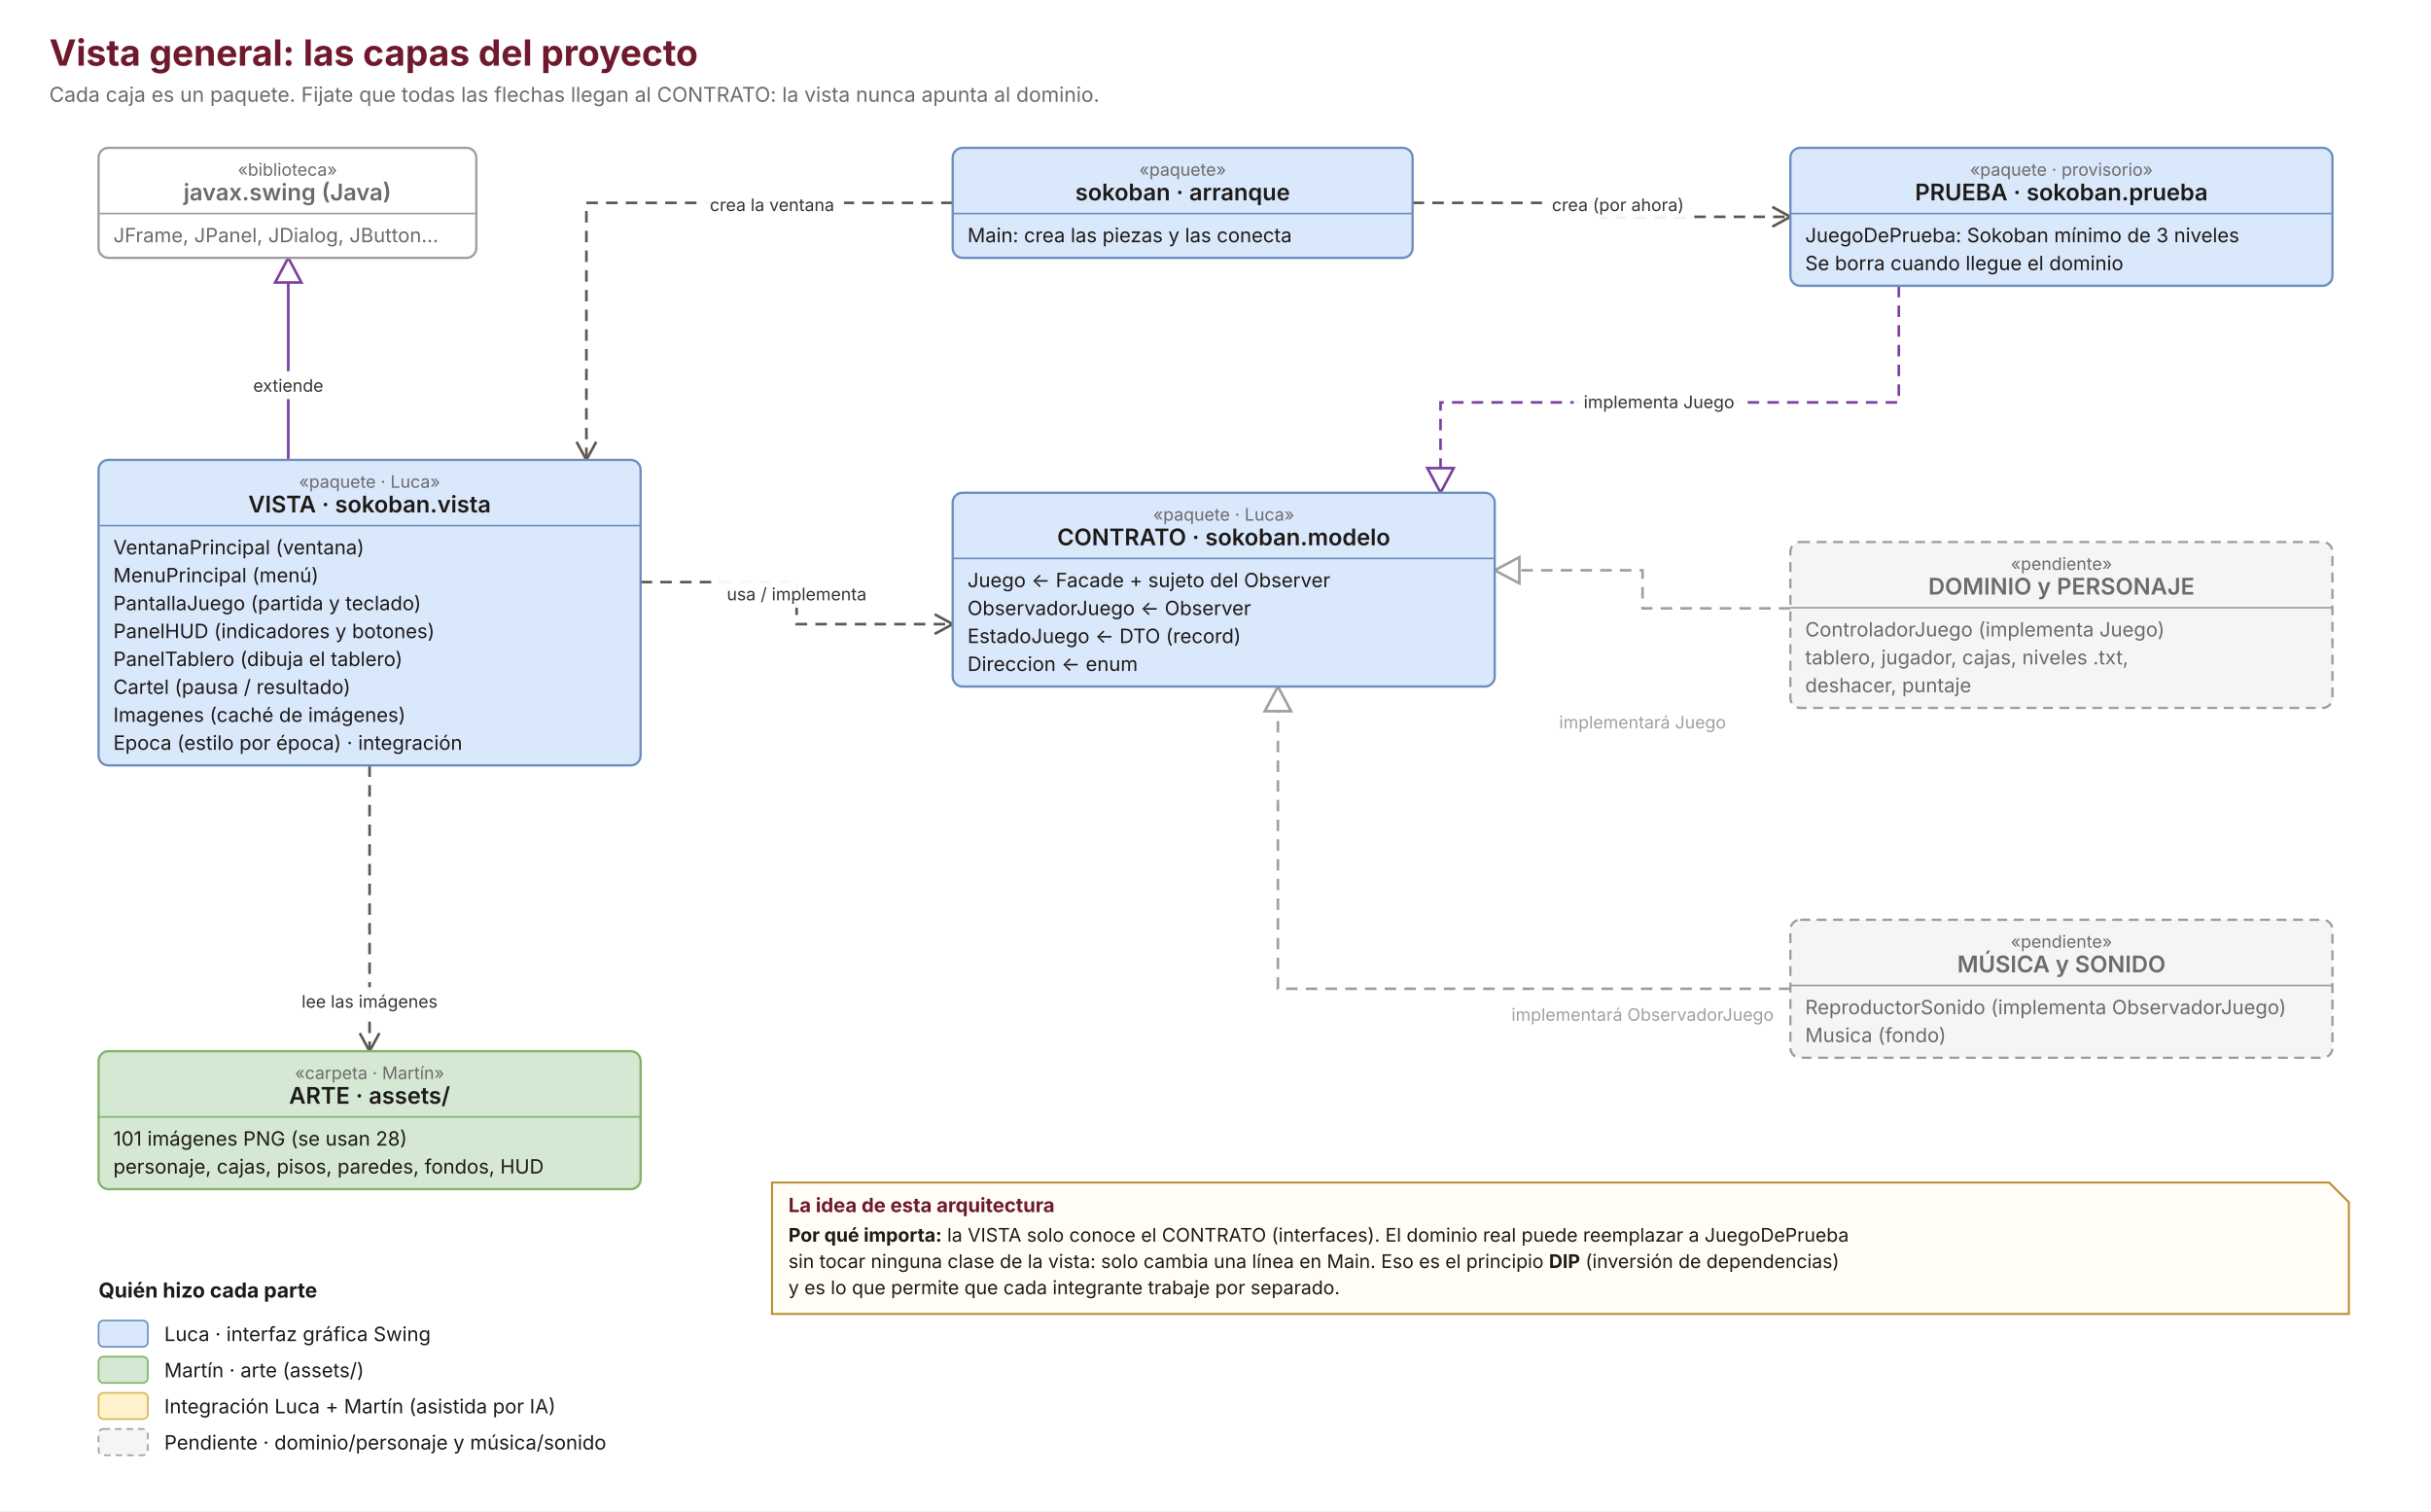
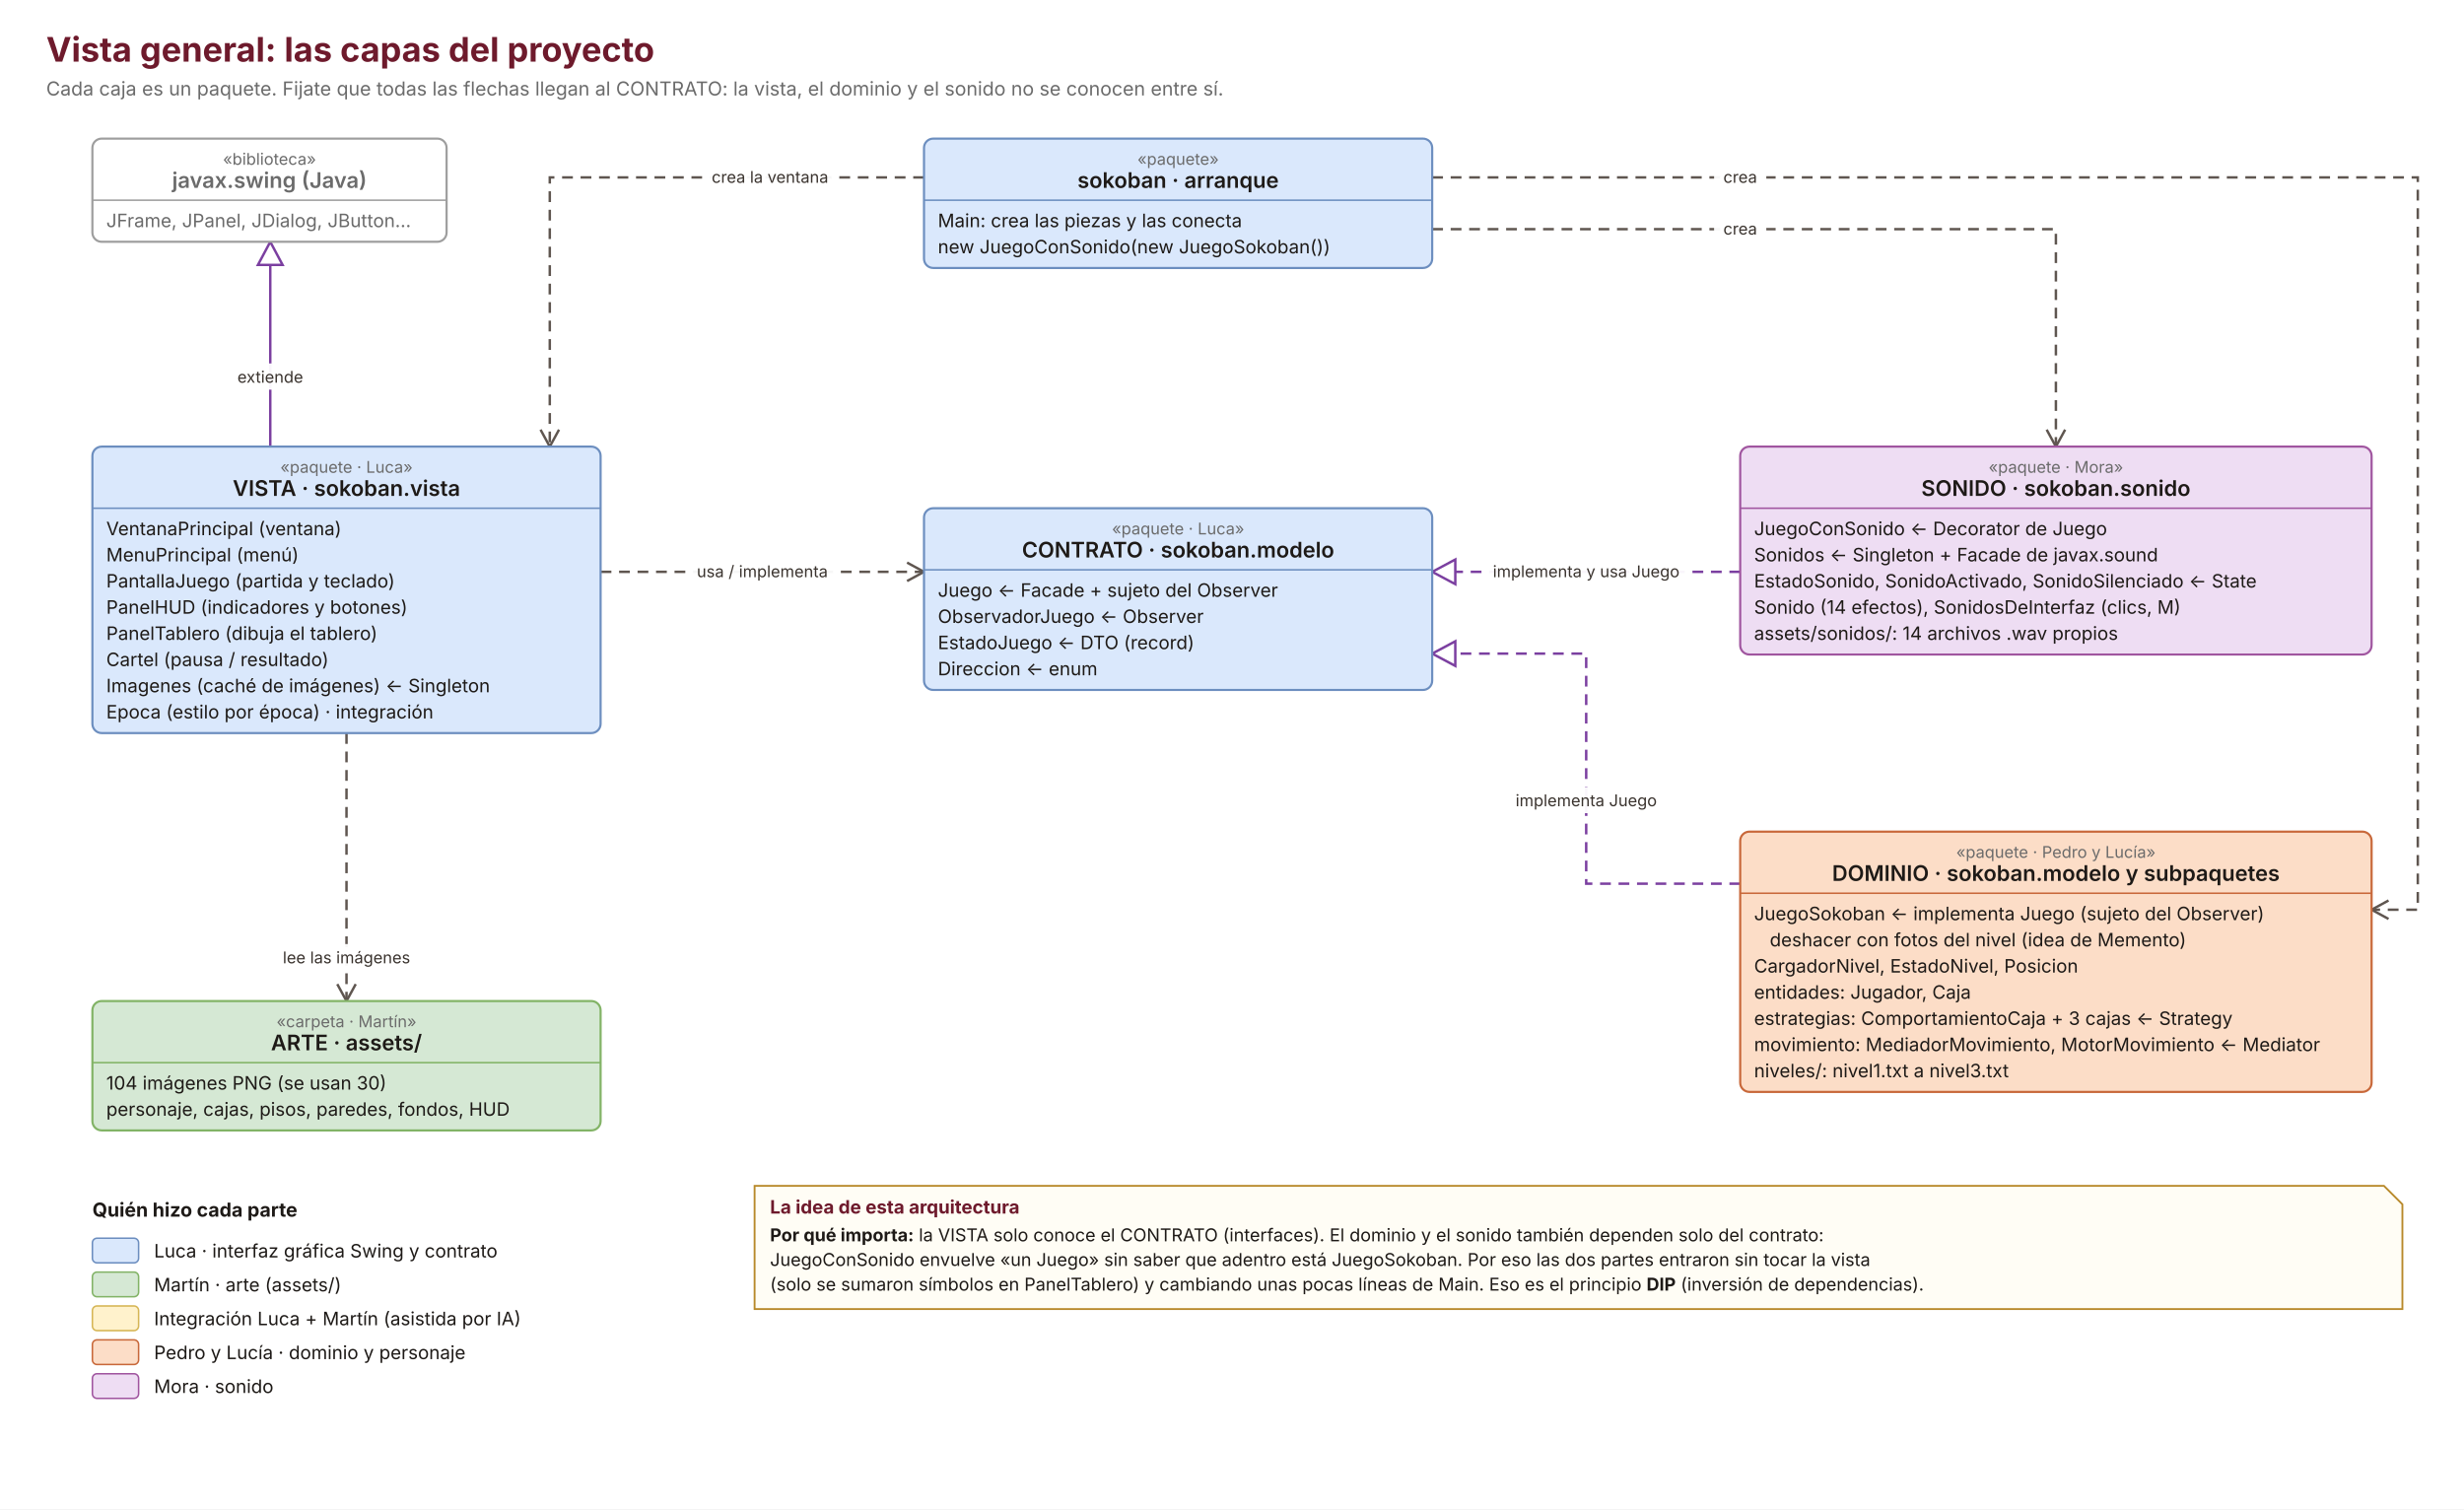
- <svg xmlns="http://www.w3.org/2000/svg" viewBox="0 0 1480 920" width="1480" height="920" font-family="Inter, Arial, sans-serif">
+ <svg xmlns="http://www.w3.org/2000/svg" viewBox="0 0 1600 980" width="1600" height="980" font-family="Inter, Arial, sans-serif">
  <style>text{white-space:pre}</style>
-   <rect width="1480" height="920" fill="#FFFFFF" />
+   <rect width="1600" height="980" fill="#FFFFFF" />
  <text x="30" y="40" font-size="22" font-weight="700" fill="#6E1A2C">Vista general: las capas del proyecto</text>
-   <text x="30" y="62" font-size="12.5" fill="#6B6B6B">Cada caja es un paquete. Fijate que todas las flechas llegan al CONTRATO: la vista nunca apunta al dominio.</text>
-   <path d="M 580.0 123.5 L 357.0 123.5 L 357.0 280.0" fill="none" stroke="#5F5650" stroke-width="1.6" stroke-dasharray="7 5" />
-   <polyline points="363.0,269.0 357.0,280.0 351.0,269.0" fill="none" stroke="#5F5650" stroke-width="1.6" />
-   <rect x="426.125" y="116" width="87.75" height="17" rx="4" fill="#FFFFFF" fill-opacity="0.95" />
-   <text x="470" y="128.5" font-size="10.5" text-anchor="middle" fill="#3A332E">crea la ventana</text>
-   <path d="M 860.0 123.5 L 975.0 123.5 L 975.0 132.0 L 1090.0 132.0" fill="none" stroke="#5F5650" stroke-width="1.6" stroke-dasharray="7 5" />
-   <polyline points="1079.0,126.0 1090.0,132.0 1079.0,138.0" fill="none" stroke="#5F5650" stroke-width="1.6" />
-   <rect x="938.812" y="116" width="92.375" height="17" rx="4" fill="#FFFFFF" fill-opacity="0.95" />
-   <text x="985" y="128.5" font-size="10.5" text-anchor="middle" fill="#3A332E">crea (por ahora)</text>
-   <path d="M 175.5 280.0 L 175.5 157.0" fill="none" stroke="#7B3FA0" stroke-width="1.6" />
+   <text x="30" y="62" font-size="12.5" fill="#6B6B6B">Cada caja es un paquete. Fijate que todas las flechas llegan al CONTRATO: la vista, el dominio y el sonido no se conocen entre sí.</text>
+   <path d="M 600.0 115.2 L 357.0 115.2 L 357.0 290.0" fill="none" stroke="#5F5650" stroke-width="1.6" stroke-dasharray="7 5" />
+   <polyline points="363.0,279.0 357.0,290.0 351.0,279.0" fill="none" stroke="#5F5650" stroke-width="1.6" />
+   <rect x="456.125" y="106.2" width="87.75" height="17" rx="4" fill="#FFFFFF" fill-opacity="0.95" />
+   <text x="500" y="118.7" font-size="10.5" text-anchor="middle" fill="#3A332E">crea la ventana</text>
+   <path d="M 930.0 148.8 L 1335.0 148.8 L 1335.0 290.0" fill="none" stroke="#5F5650" stroke-width="1.6" stroke-dasharray="7 5" />
+   <polyline points="1341.0,279.0 1335.0,290.0 1329.0,279.0" fill="none" stroke="#5F5650" stroke-width="1.6" />
+   <rect x="1113.047" y="139.8" width="33.906" height="17" rx="4" fill="#FFFFFF" fill-opacity="0.95" />
+   <text x="1130" y="152.3" font-size="10.5" text-anchor="middle" fill="#3A332E">crea</text>
+   <path d="M 930.0 115.2 L 1570.0 115.2 L 1570.0 590.7 L 1540.0 590.7" fill="none" stroke="#5F5650" stroke-width="1.6" stroke-dasharray="7 5" />
+   <polyline points="1551.0,596.7 1540.0,590.7 1551.0,584.7" fill="none" stroke="#5F5650" stroke-width="1.6" />
+   <rect x="1113.047" y="106.2" width="33.906" height="17" rx="4" fill="#FFFFFF" fill-opacity="0.95" />
+   <text x="1130" y="118.7" font-size="10.5" text-anchor="middle" fill="#3A332E">crea</text>
+   <path d="M 175.5 290.0 L 175.5 157.0" fill="none" stroke="#7B3FA0" stroke-width="1.6" />
  <polygon points="175.5,157.0 167.5,172.0 183.5,172.0" fill="#FFFFFF" stroke="#7B3FA0" stroke-width="1.6" />
-   <rect x="148.156" y="226" width="54.688" height="17" rx="4" fill="#FFFFFF" fill-opacity="0.95" />
-   <text x="175.5" y="238.5" font-size="10.5" text-anchor="middle" fill="#3A332E">extiende</text>
-   <path d="M 390.0 354.4 L 485.0 354.4 L 485.0 380.0 L 580.0 380.0" fill="none" stroke="#5F5650" stroke-width="1.6" stroke-dasharray="7 5" />
-   <polyline points="569.0,374.0 580.0,380.0 569.0,386.0" fill="none" stroke="#5F5650" stroke-width="1.6" />
-   <rect x="436.461" y="353" width="97.078" height="17" rx="4" fill="#FFFFFF" fill-opacity="0.95" />
-   <text x="485" y="365.5" font-size="10.5" text-anchor="middle" fill="#3A332E">usa / implementa</text>
-   <path d="M 1156.0 174.0 L 1156.0 245.0 L 877.0 245.0 L 877.0 300.0" fill="none" stroke="#7B3FA0" stroke-width="1.6" stroke-dasharray="7 5" />
-   <polygon points="877.0,300.0 885.0,285.0 869.0,285.0" fill="#FFFFFF" stroke="#7B3FA0" stroke-width="1.6" />
-   <rect x="958.117" y="236" width="103.766" height="17" rx="4" fill="#FFFFFF" fill-opacity="0.95" />
-   <text x="1010" y="248.5" font-size="10.5" text-anchor="middle" fill="#3A332E">implementa Juego</text>
-   <path d="M 1090.0 370.4 L 1000.0 370.4 L 1000.0 347.2 L 910.0 347.2" fill="none" stroke="#A0A0A0" stroke-width="1.6" stroke-dasharray="7 5" />
-   <polygon points="910.0,347.2 925.0,355.2 925.0,339.2" fill="#FFFFFF" stroke="#A0A0A0" stroke-width="1.6" />
-   <rect x="943.195" y="431" width="113.609" height="17" rx="4" fill="#FFFFFF" fill-opacity="0.95" />
-   <text x="1000" y="443.5" font-size="10.5" text-anchor="middle" fill="#A0A0A0">implementará Juego</text>
-   <path d="M 1090.0 602.0 L 778.0 602.0 L 778.0 418.0" fill="none" stroke="#A0A0A0" stroke-width="1.6" stroke-dasharray="7 5" />
-   <polygon points="778.0,418.0 770.0,433.0 786.0,433.0" fill="#FFFFFF" stroke="#A0A0A0" stroke-width="1.6" />
-   <rect x="914.156" y="609" width="171.688" height="17" rx="4" fill="#FFFFFF" fill-opacity="0.95" />
-   <text x="1000" y="621.5" font-size="10.5" text-anchor="middle" fill="#A0A0A0">implementará ObservadorJuego</text>
-   <path d="M 225.0 466.0 L 225.0 640.0" fill="none" stroke="#5F5650" stroke-width="1.6" stroke-dasharray="7 5" />
-   <polyline points="231.0,629.0 225.0,640.0 219.0,629.0" fill="none" stroke="#5F5650" stroke-width="1.6" />
-   <rect x="177.617" y="601" width="94.766" height="17" rx="4" fill="#FFFFFF" fill-opacity="0.95" />
-   <text x="225" y="613.5" font-size="10.5" text-anchor="middle" fill="#3A332E">lee las imágenes</text>
+   <rect x="148.156" y="236" width="54.688" height="17" rx="4" fill="#FFFFFF" fill-opacity="0.95" />
+   <text x="175.5" y="248.5" font-size="10.5" text-anchor="middle" fill="#3A332E">extiende</text>
+   <path d="M 390.0 371.3 L 600.0 371.3" fill="none" stroke="#5F5650" stroke-width="1.6" stroke-dasharray="7 5" />
+   <polyline points="589.0,365.3 600.0,371.3 589.0,377.3" fill="none" stroke="#5F5650" stroke-width="1.6" />
+   <rect x="446.461" y="362.3" width="97.078" height="17" rx="4" fill="#FFFFFF" fill-opacity="0.95" />
+   <text x="495" y="374.8" font-size="10.5" text-anchor="middle" fill="#3A332E">usa / implementa</text>
+   <path d="M 1130.0 371.3 L 930.0 371.3" fill="none" stroke="#7B3FA0" stroke-width="1.6" stroke-dasharray="7 5" />
+   <polygon points="930.0,371.3 945.0,379.3 945.0,363.3" fill="#FFFFFF" stroke="#7B3FA0" stroke-width="1.6" />
+   <rect x="963.391" y="362.3" width="133.219" height="17" rx="4" fill="#FFFFFF" fill-opacity="0.95" />
+   <text x="1030" y="374.8" font-size="10.5" text-anchor="middle" fill="#3A332E">implementa y usa Juego</text>
+   <path d="M 1130.0 573.8 L 1030.0 573.8 L 1030.0 424.4 L 930.0 424.4" fill="none" stroke="#7B3FA0" stroke-width="1.6" stroke-dasharray="7 5" />
+   <polygon points="930.0,424.4 945.0,432.4 945.0,416.4" fill="#FFFFFF" stroke="#7B3FA0" stroke-width="1.6" />
+   <rect x="978.117" y="511" width="103.766" height="17" rx="4" fill="#FFFFFF" fill-opacity="0.95" />
+   <text x="1030" y="523.5" font-size="10.5" text-anchor="middle" fill="#3A332E">implementa Juego</text>
+   <path d="M 225.0 476.0 L 225.0 650.0" fill="none" stroke="#5F5650" stroke-width="1.6" stroke-dasharray="7 5" />
+   <polyline points="231.0,639.0 225.0,650.0 219.0,639.0" fill="none" stroke="#5F5650" stroke-width="1.6" />
+   <rect x="177.617" y="613" width="94.766" height="17" rx="4" fill="#FFFFFF" fill-opacity="0.95" />
+   <text x="225" y="625.5" font-size="10.5" text-anchor="middle" fill="#3A332E">lee las imágenes</text>
  <g class="caja" id="Main">
-     <rect x="580" y="90" width="280" height="67" rx="6" fill="#DAE8FC" stroke="#6C8EBF" stroke-width="1.4" />
-     <text x="720.0" y="107" text-anchor="middle" font-size="10.5" fill="#6B6B6B">«paquete»</text>
-     <text x="720.0" y="122" text-anchor="middle" font-size="14" font-weight="600" fill="#1E1A17">sokoban · arranque</text>
-     <line x1="580" y1="130" x2="860" y2="130" stroke="#6C8EBF" stroke-width="1" />
-     <text x="589.0" y="147.5" font-size="12" fill="#1E1A17">Main: crea las piezas y las conecta</text>
+     <rect x="600" y="90" width="330" height="84" rx="6" fill="#DAE8FC" stroke="#6C8EBF" stroke-width="1.4" />
+     <text x="765.0" y="107" text-anchor="middle" font-size="10.5" fill="#6B6B6B">«paquete»</text>
+     <text x="765.0" y="122" text-anchor="middle" font-size="14" font-weight="600" fill="#1E1A17">sokoban · arranque</text>
+     <line x1="600" y1="130" x2="930" y2="130" stroke="#6C8EBF" stroke-width="1" />
+     <text x="609.0" y="147.5" font-size="12" fill="#1E1A17">Main: crea las piezas y las conecta</text>
+     <text x="609.0" y="164.5" font-size="12" fill="#1E1A17">new JuegoConSonido(new JuegoSokoban())</text>
  </g>
  <g class="caja" id="Swing">
    <rect x="60" y="90" width="230" height="67" rx="6" fill="#FFFFFF" stroke="#9E9E9E" stroke-width="1.4" />
    <text x="175.0" y="107" text-anchor="middle" font-size="10.5" fill="#6B6B6B">«biblioteca»</text>
    <text x="175.0" y="122" text-anchor="middle" font-size="14" font-weight="600" fill="#6B6B6B">javax.swing (Java)</text>
    <line x1="60" y1="130" x2="290" y2="130" stroke="#9E9E9E" stroke-width="1" />
    <text x="69.0" y="147.5" font-size="12" fill="#6B6B6B">JFrame, JPanel, JDialog, JButton…</text>
  </g>
  <g class="caja" id="Vista">
-     <rect x="60" y="280" width="330" height="186" rx="6" fill="#DAE8FC" stroke="#6C8EBF" stroke-width="1.4" />
-     <text x="225.0" y="297" text-anchor="middle" font-size="10.5" fill="#6B6B6B">«paquete · Luca»</text>
-     <text x="225.0" y="312" text-anchor="middle" font-size="14" font-weight="600" fill="#1E1A17">VISTA · sokoban.vista</text>
-     <line x1="60" y1="320" x2="390" y2="320" stroke="#6C8EBF" stroke-width="1" />
-     <text x="69.0" y="337.5" font-size="12" fill="#1E1A17">VentanaPrincipal (ventana)</text>
-     <text x="69.0" y="354.5" font-size="12" fill="#1E1A17">MenuPrincipal (menú)</text>
-     <text x="69.0" y="371.5" font-size="12" fill="#1E1A17">PantallaJuego (partida y teclado)</text>
-     <text x="69.0" y="388.5" font-size="12" fill="#1E1A17">PanelHUD (indicadores y botones)</text>
-     <text x="69.0" y="405.5" font-size="12" fill="#1E1A17">PanelTablero (dibuja el tablero)</text>
-     <text x="69.0" y="422.5" font-size="12" fill="#1E1A17">Cartel (pausa / resultado)</text>
-     <text x="69.0" y="439.5" font-size="12" fill="#1E1A17">Imagenes (caché de imágenes)</text>
-     <text x="69.0" y="456.5" font-size="12" fill="#1E1A17">Epoca (estilo por época) · integración</text>
+     <rect x="60" y="290" width="330" height="186" rx="6" fill="#DAE8FC" stroke="#6C8EBF" stroke-width="1.4" />
+     <text x="225.0" y="307" text-anchor="middle" font-size="10.5" fill="#6B6B6B">«paquete · Luca»</text>
+     <text x="225.0" y="322" text-anchor="middle" font-size="14" font-weight="600" fill="#1E1A17">VISTA · sokoban.vista</text>
+     <line x1="60" y1="330" x2="390" y2="330" stroke="#6C8EBF" stroke-width="1" />
+     <text x="69.0" y="347.5" font-size="12" fill="#1E1A17">VentanaPrincipal (ventana)</text>
+     <text x="69.0" y="364.5" font-size="12" fill="#1E1A17">MenuPrincipal (menú)</text>
+     <text x="69.0" y="381.5" font-size="12" fill="#1E1A17">PantallaJuego (partida y teclado)</text>
+     <text x="69.0" y="398.5" font-size="12" fill="#1E1A17">PanelHUD (indicadores y botones)</text>
+     <text x="69.0" y="415.5" font-size="12" fill="#1E1A17">PanelTablero (dibuja el tablero)</text>
+     <text x="69.0" y="432.5" font-size="12" fill="#1E1A17">Cartel (pausa / resultado)</text>
+     <text x="69.0" y="449.5" font-size="12" fill="#1E1A17">Imagenes (caché de imágenes)  ← Singleton</text>
+     <text x="69.0" y="466.5" font-size="12" fill="#1E1A17">Epoca (estilo por época) · integración</text>
  </g>
  <g class="caja" id="Contrato">
-     <rect x="580" y="300" width="330" height="118" rx="6" fill="#DAE8FC" stroke="#6C8EBF" stroke-width="1.4" />
-     <text x="745.0" y="317" text-anchor="middle" font-size="10.5" fill="#6B6B6B">«paquete · Luca»</text>
-     <text x="745.0" y="332" text-anchor="middle" font-size="14" font-weight="600" fill="#1E1A17">CONTRATO · sokoban.modelo</text>
-     <line x1="580" y1="340" x2="910" y2="340" stroke="#6C8EBF" stroke-width="1" />
-     <text x="589.0" y="357.5" font-size="12" fill="#1E1A17">Juego  ← Facade + sujeto del Observer</text>
-     <text x="589.0" y="374.5" font-size="12" fill="#1E1A17">ObservadorJuego  ← Observer</text>
-     <text x="589.0" y="391.5" font-size="12" fill="#1E1A17">EstadoJuego  ← DTO (record)</text>
-     <text x="589.0" y="408.5" font-size="12" fill="#1E1A17">Direccion  ← enum</text>
+     <rect x="600" y="330" width="330" height="118" rx="6" fill="#DAE8FC" stroke="#6C8EBF" stroke-width="1.4" />
+     <text x="765.0" y="347" text-anchor="middle" font-size="10.5" fill="#6B6B6B">«paquete · Luca»</text>
+     <text x="765.0" y="362" text-anchor="middle" font-size="14" font-weight="600" fill="#1E1A17">CONTRATO · sokoban.modelo</text>
+     <line x1="600" y1="370" x2="930" y2="370" stroke="#6C8EBF" stroke-width="1" />
+     <text x="609.0" y="387.5" font-size="12" fill="#1E1A17">Juego  ← Facade + sujeto del Observer</text>
+     <text x="609.0" y="404.5" font-size="12" fill="#1E1A17">ObservadorJuego  ← Observer</text>
+     <text x="609.0" y="421.5" font-size="12" fill="#1E1A17">EstadoJuego  ← DTO (record)</text>
+     <text x="609.0" y="438.5" font-size="12" fill="#1E1A17">Direccion  ← enum</text>
  </g>
-   <g class="caja" id="Prueba">
-     <rect x="1090" y="90" width="330" height="84" rx="6" fill="#DAE8FC" stroke="#6C8EBF" stroke-width="1.4" />
-     <text x="1255.0" y="107" text-anchor="middle" font-size="10.5" fill="#6B6B6B">«paquete · provisorio»</text>
-     <text x="1255.0" y="122" text-anchor="middle" font-size="14" font-weight="600" fill="#1E1A17">PRUEBA · sokoban.prueba</text>
-     <line x1="1090" y1="130" x2="1420" y2="130" stroke="#6C8EBF" stroke-width="1" />
-     <text x="1099.0" y="147.5" font-size="12" fill="#1E1A17">JuegoDePrueba: Sokoban mínimo de 3 niveles</text>
-     <text x="1099.0" y="164.5" font-size="12" fill="#1E1A17">Se borra cuando llegue el dominio</text>
+   <g class="caja" id="Sonido">
+     <rect x="1130" y="290" width="410" height="135" rx="6" fill="#EEDDF3" stroke="#A0559F" stroke-width="1.4" />
+     <text x="1335.0" y="307" text-anchor="middle" font-size="10.5" fill="#6B6B6B">«paquete · Mora»</text>
+     <text x="1335.0" y="322" text-anchor="middle" font-size="14" font-weight="600" fill="#1E1A17">SONIDO · sokoban.sonido</text>
+     <line x1="1130" y1="330" x2="1540" y2="330" stroke="#A0559F" stroke-width="1" />
+     <text x="1139.0" y="347.5" font-size="12" fill="#1E1A17">JuegoConSonido  ← Decorator de Juego</text>
+     <text x="1139.0" y="364.5" font-size="12" fill="#1E1A17">Sonidos  ← Singleton + Facade de javax.sound</text>
+     <text x="1139.0" y="381.5" font-size="12" fill="#1E1A17">EstadoSonido, SonidoActivado, SonidoSilenciado  ← State</text>
+     <text x="1139.0" y="398.5" font-size="12" fill="#1E1A17">Sonido (14 efectos), SonidosDeInterfaz (clics, M)</text>
+     <text x="1139.0" y="415.5" font-size="12" fill="#1E1A17">assets/sonidos/: 14 archivos .wav propios</text>
  </g>
  <g class="caja" id="Dominio">
-     <rect x="1090" y="330" width="330" height="101" rx="6" fill="#F5F5F5" stroke="#9E9E9E" stroke-width="1.4" stroke-dasharray="6 4" />
-     <text x="1255.0" y="347" text-anchor="middle" font-size="10.5" fill="#6B6B6B">«pendiente»</text>
-     <text x="1255.0" y="362" text-anchor="middle" font-size="14" font-weight="600" fill="#6B6B6B">DOMINIO y PERSONAJE</text>
-     <line x1="1090" y1="370" x2="1420" y2="370" stroke="#9E9E9E" stroke-width="1" />
-     <text x="1099.0" y="387.5" font-size="12" fill="#6B6B6B">ControladorJuego (implementa Juego)</text>
-     <text x="1099.0" y="404.5" font-size="12" fill="#6B6B6B">tablero, jugador, cajas, niveles .txt,</text>
-     <text x="1099.0" y="421.5" font-size="12" fill="#6B6B6B">deshacer, puntaje</text>
-   </g>
-   <g class="caja" id="Sonido">
-     <rect x="1090" y="560" width="330" height="84" rx="6" fill="#F5F5F5" stroke="#9E9E9E" stroke-width="1.4" stroke-dasharray="6 4" />
-     <text x="1255.0" y="577" text-anchor="middle" font-size="10.5" fill="#6B6B6B">«pendiente»</text>
-     <text x="1255.0" y="592" text-anchor="middle" font-size="14" font-weight="600" fill="#6B6B6B">MÚSICA y SONIDO</text>
-     <line x1="1090" y1="600" x2="1420" y2="600" stroke="#9E9E9E" stroke-width="1" />
-     <text x="1099.0" y="617.5" font-size="12" fill="#6B6B6B">ReproductorSonido (implementa ObservadorJuego)</text>
-     <text x="1099.0" y="634.5" font-size="12" fill="#6B6B6B">Musica (fondo)</text>
+     <rect x="1130" y="540" width="410" height="169" rx="6" fill="#FCDDC7" stroke="#C8683A" stroke-width="1.4" />
+     <text x="1335.0" y="557" text-anchor="middle" font-size="10.5" fill="#6B6B6B">«paquete · Pedro y Lucía»</text>
+     <text x="1335.0" y="572" text-anchor="middle" font-size="14" font-weight="600" fill="#1E1A17">DOMINIO · sokoban.modelo y subpaquetes</text>
+     <line x1="1130" y1="580" x2="1540" y2="580" stroke="#C8683A" stroke-width="1" />
+     <text x="1139.0" y="597.5" font-size="12" fill="#1E1A17">JuegoSokoban  ← implementa Juego (sujeto del Observer)</text>
+     <text x="1149.2" y="614.5" font-size="12" fill="#1E1A17">deshacer con fotos del nivel (idea de Memento)</text>
+     <text x="1139.0" y="631.5" font-size="12" fill="#1E1A17">CargadorNivel, EstadoNivel, Posicion</text>
+     <text x="1139.0" y="648.5" font-size="12" fill="#1E1A17">entidades: Jugador, Caja</text>
+     <text x="1139.0" y="665.5" font-size="12" fill="#1E1A17">estrategias: ComportamientoCaja + 3 cajas  ← Strategy</text>
+     <text x="1139.0" y="682.5" font-size="12" fill="#1E1A17">movimiento: MediadorMovimiento, MotorMovimiento  ← Mediator</text>
+     <text x="1139.0" y="699.5" font-size="12" fill="#1E1A17">niveles/: nivel1.txt a nivel3.txt</text>
  </g>
  <g class="caja" id="Arte">
-     <rect x="60" y="640" width="330" height="84" rx="6" fill="#D5E8D4" stroke="#82B366" stroke-width="1.4" />
-     <text x="225.0" y="657" text-anchor="middle" font-size="10.5" fill="#6B6B6B">«carpeta · Martín»</text>
-     <text x="225.0" y="672" text-anchor="middle" font-size="14" font-weight="600" fill="#1E1A17">ARTE · assets/</text>
-     <line x1="60" y1="680" x2="390" y2="680" stroke="#82B366" stroke-width="1" />
-     <text x="69.0" y="697.5" font-size="12" fill="#1E1A17">101 imágenes PNG (se usan 28)</text>
-     <text x="69.0" y="714.5" font-size="12" fill="#1E1A17">personaje, cajas, pisos, paredes, fondos, HUD</text>
+     <rect x="60" y="650" width="330" height="84" rx="6" fill="#D5E8D4" stroke="#82B366" stroke-width="1.4" />
+     <text x="225.0" y="667" text-anchor="middle" font-size="10.5" fill="#6B6B6B">«carpeta · Martín»</text>
+     <text x="225.0" y="682" text-anchor="middle" font-size="14" font-weight="600" fill="#1E1A17">ARTE · assets/</text>
+     <line x1="60" y1="690" x2="390" y2="690" stroke="#82B366" stroke-width="1" />
+     <text x="69.0" y="707.5" font-size="12" fill="#1E1A17">104 imágenes PNG (se usan 30)</text>
+     <text x="69.0" y="724.5" font-size="12" fill="#1E1A17">personaje, cajas, pisos, paredes, fondos, HUD</text>
  </g>
-   <path d="M 470 720 L 1418 720 L 1430 732 L 1430 800 L 470 800 Z" fill="#FFFDF5" stroke="#B8892A" stroke-width="1.2" />
-   <text x="480" y="738" font-size="12" font-weight="700" fill="#6E1A2C">La idea de esta arquitectura</text>
-   <text x="480" y="756" font-size="11.5" fill="#1E1A17">
-     <tspan font-weight="700">Por qué importa:</tspan> la VISTA solo conoce el CONTRATO (interfaces). El dominio real puede reemplazar a JuegoDePrueba</text>
-   <text x="480" y="772" font-size="11.5" fill="#1E1A17">sin tocar ninguna clase de la vista: solo cambia una línea en Main. Eso es el principio <tspan font-weight="700">DIP</tspan> (inversión de dependencias)</text>
-   <text x="480" y="788" font-size="11.5" fill="#1E1A17">y es lo que permite que cada integrante trabaje por separado.</text>
+   <path d="M 490 770 L 1548 770 L 1560 782 L 1560 850 L 490 850 Z" fill="#FFFDF5" stroke="#B8892A" stroke-width="1.2" />
+   <text x="500" y="788" font-size="12" font-weight="700" fill="#6E1A2C">La idea de esta arquitectura</text>
+   <text x="500" y="806" font-size="11.5" fill="#1E1A17">
+     <tspan font-weight="700">Por qué importa:</tspan> la VISTA solo conoce el CONTRATO (interfaces). El dominio y el sonido también dependen solo del contrato:</text>
+   <text x="500" y="822" font-size="11.5" fill="#1E1A17">JuegoConSonido envuelve «un Juego» sin saber que adentro está JuegoSokoban. Por eso las dos partes entraron sin tocar la vista</text>
+   <text x="500" y="838" font-size="11.5" fill="#1E1A17">(solo se sumaron símbolos en PanelTablero) y cambiando unas pocas líneas de Main. Eso es el principio <tspan font-weight="700">DIP</tspan> (inversión de dependencias).</text>
  <text x="60" y="790" font-size="12.5" font-weight="400" fill="#1E1A17" text-anchor="start">
    <tspan font-weight="700">Quién hizo cada parte</tspan>
  </text>
  <rect x="60" y="804" width="30" height="16" rx="3" fill="#DAE8FC" stroke="#6C8EBF" />
-   <text x="100" y="816.5" font-size="12" font-weight="400" fill="#1E1A17" text-anchor="start">Luca · interfaz gráfica Swing</text>
+   <text x="100" y="816.5" font-size="12" font-weight="400" fill="#1E1A17" text-anchor="start">Luca · interfaz gráfica Swing y contrato</text>
  <rect x="60" y="826" width="30" height="16" rx="3" fill="#D5E8D4" stroke="#82B366" />
  <text x="100" y="838.5" font-size="12" font-weight="400" fill="#1E1A17" text-anchor="start">Martín · arte (assets/)</text>
  <rect x="60" y="848" width="30" height="16" rx="3" fill="#FFF2CC" stroke="#D6B656" />
  <text x="100" y="860.5" font-size="12" font-weight="400" fill="#1E1A17" text-anchor="start">Integración Luca + Martín (asistida por IA)</text>
-   <rect x="60" y="870" width="30" height="16" rx="3" fill="#F5F5F5" stroke="#9E9E9E" stroke-dasharray="4 3" />
-   <text x="100" y="882.5" font-size="12" font-weight="400" fill="#1E1A17" text-anchor="start">Pendiente · dominio/personaje y música/sonido</text>
+   <rect x="60" y="870" width="30" height="16" rx="3" fill="#FCDDC7" stroke="#C8683A" />
+   <text x="100" y="882.5" font-size="12" font-weight="400" fill="#1E1A17" text-anchor="start">Pedro y Lucía · dominio y personaje</text>
+   <rect x="60" y="892" width="30" height="16" rx="3" fill="#EEDDF3" stroke="#A0559F" />
+   <text x="100" y="904.5" font-size="12" font-weight="400" fill="#1E1A17" text-anchor="start">Mora · sonido</text>
</svg>
